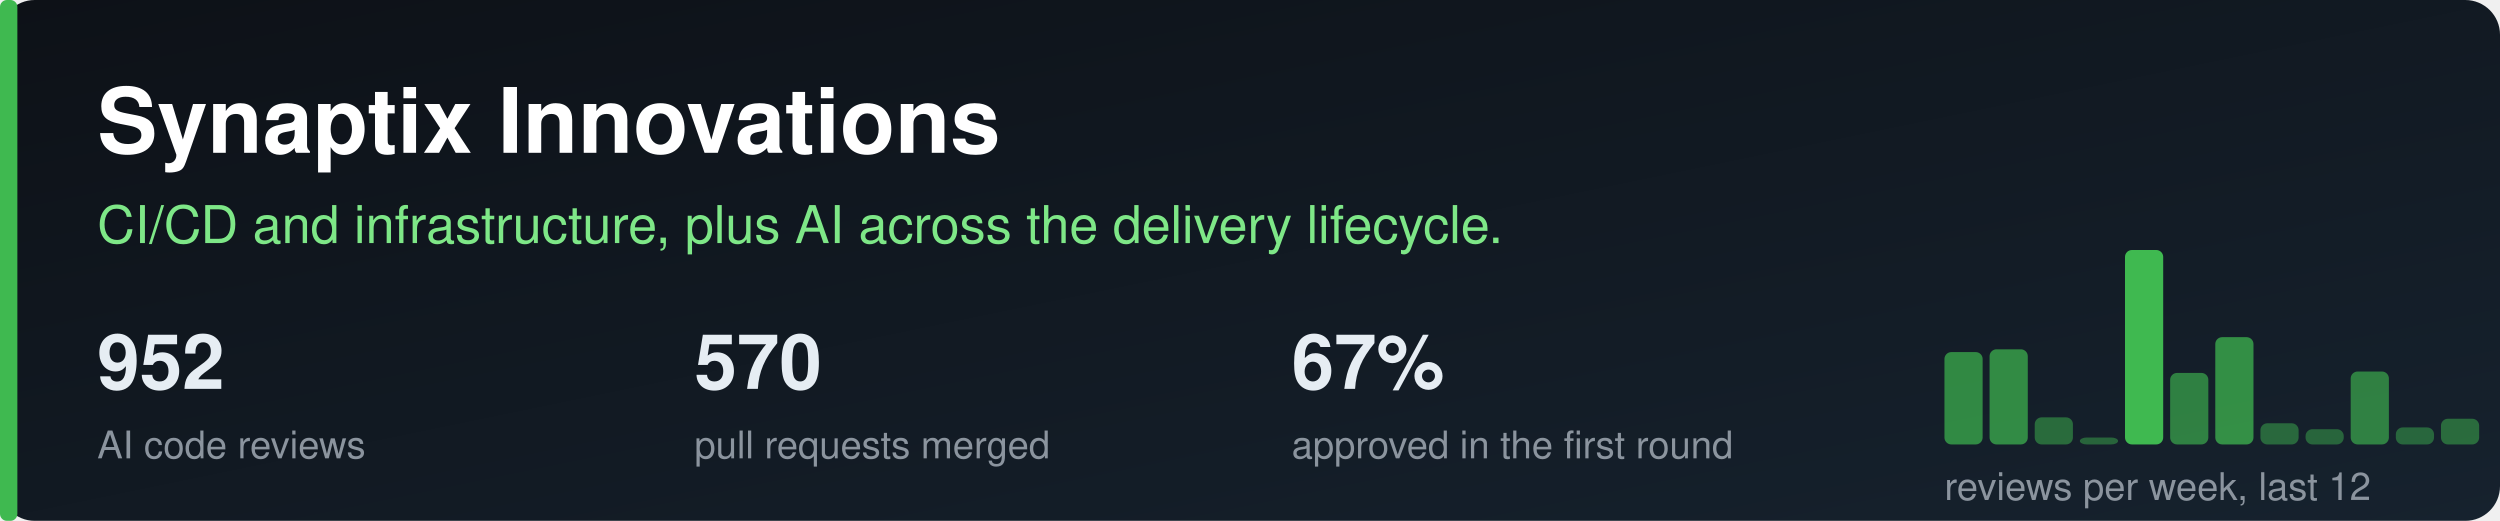
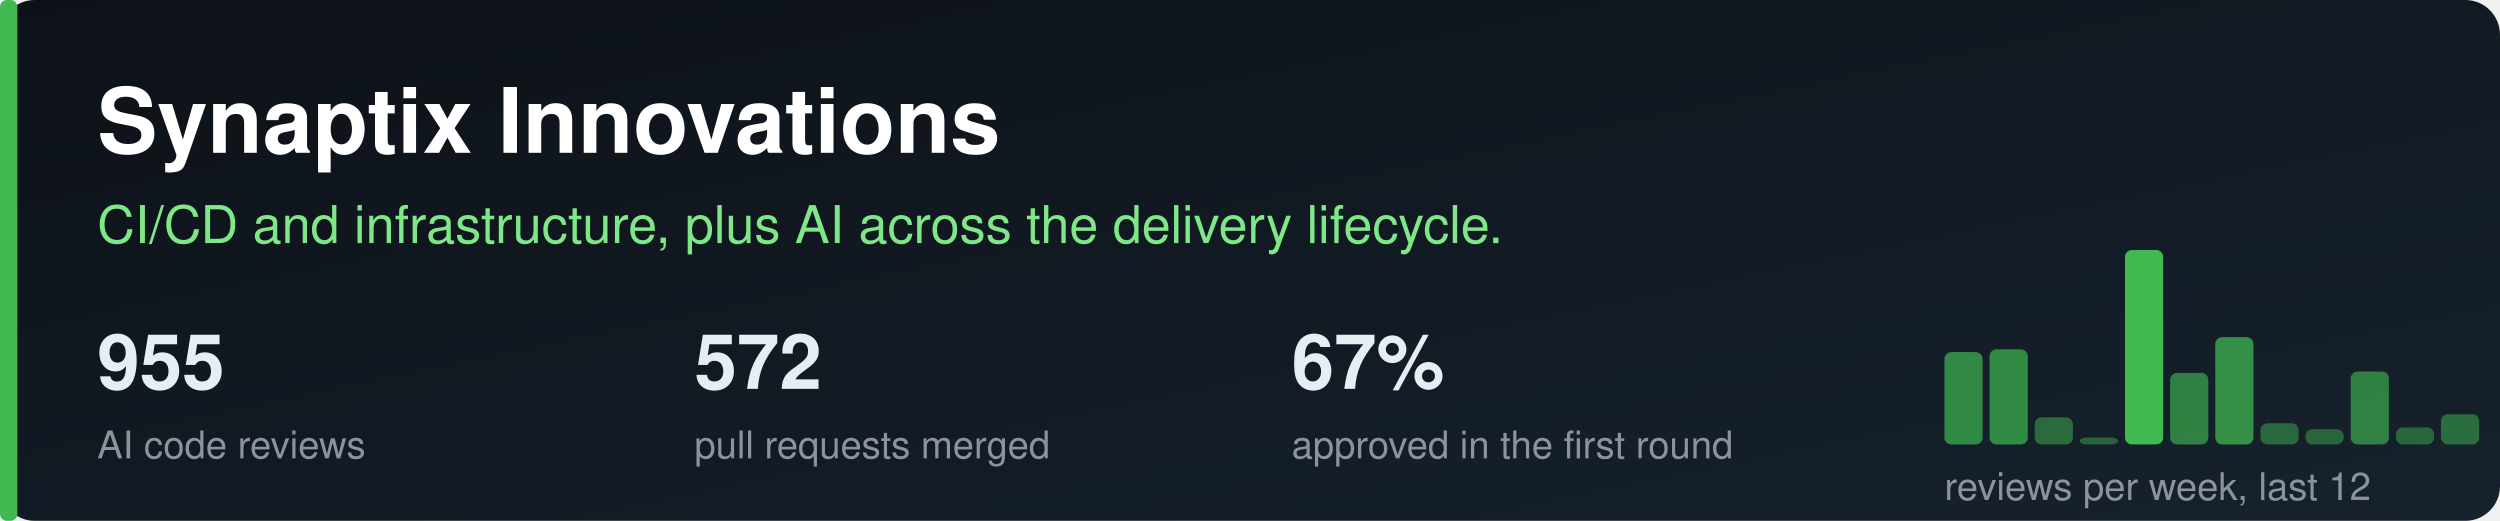
<svg xmlns="http://www.w3.org/2000/svg" width="720" height="150" viewBox="0 0 720 150" role="img" aria-label="Synaptix Innovations">
  <defs>
    <linearGradient id="g" x1="0" y1="0" x2="1" y2="1">
      <stop offset="0" stop-color="#0d1117" />
      <stop offset="1" stop-color="#16222e" />
    </linearGradient>
  </defs>
  <style>text{font-family:-apple-system,Segoe UI,Helvetica,Arial,sans-serif}.n{font-size:22px;font-weight:600;fill:#e6edf3}.l{font-size:11px;fill:#8b949e}</style>
  <rect width="720" height="150" rx="10" fill="url(#g)" />
  <rect x="0" y="0" width="5" height="150" rx="2" fill="#3fb950" />
  <text x="28" y="44" font-size="26" font-weight="700" fill="#ffffff">Synaptix Innovations</text>
  <text x="28" y="70" font-size="15" fill="#7ee787">CI/CD and infrastructure, plus AI across the delivery lifecycle.</text>
-   <text class="n" x="28" y="112">952</text>
+   <text class="n" x="28" y="112">955</text>
  <text class="l" x="28" y="132">AI code reviews</text>
-   <text class="n" x="200" y="112">570</text>
+   <text class="n" x="200" y="112">572</text>
  <text class="l" x="200" y="132">pull requests merged</text>
  <text class="n" x="372" y="112">67%</text>
  <text class="l" x="372" y="132">approved in the first round</text>
  <rect x="560" y="101.4" width="11" height="26.6" rx="2" fill="#3fb950" opacity="0.69" />
  <rect x="573" y="100.6" width="11" height="27.4" rx="2" fill="#3fb950" opacity="0.70" />
  <rect x="586" y="120.2" width="11" height="7.8" rx="2" fill="#3fb950" opacity="0.49" />
  <rect x="599" y="126.0" width="11" height="2.0" rx="2" fill="#3fb950" opacity="0.45" />
  <rect x="612" y="72.0" width="11" height="56.0" rx="2" fill="#3fb950" opacity="1.00" />
  <rect x="625" y="107.4" width="11" height="20.6" rx="2" fill="#3fb950" opacity="0.63" />
  <rect x="638" y="97.1" width="11" height="30.9" rx="2" fill="#3fb950" opacity="0.73" />
  <rect x="651" y="121.9" width="11" height="6.1" rx="2" fill="#3fb950" opacity="0.47" />
  <rect x="664" y="123.6" width="11" height="4.4" rx="2" fill="#3fb950" opacity="0.45" />
  <rect x="677" y="107.0" width="11" height="21.0" rx="2" fill="#3fb950" opacity="0.63" />
  <rect x="690" y="123.1" width="11" height="4.9" rx="2" fill="#3fb950" opacity="0.46" />
-   <rect x="703" y="120.6" width="11" height="7.4" rx="2" fill="#3fb950" opacity="0.49" />
+   <rect x="703" y="119.3" width="11" height="8.7" rx="2" fill="#3fb950" opacity="0.50" />
  <text class="l" x="560" y="144">reviews per week, last 12</text>
</svg>
